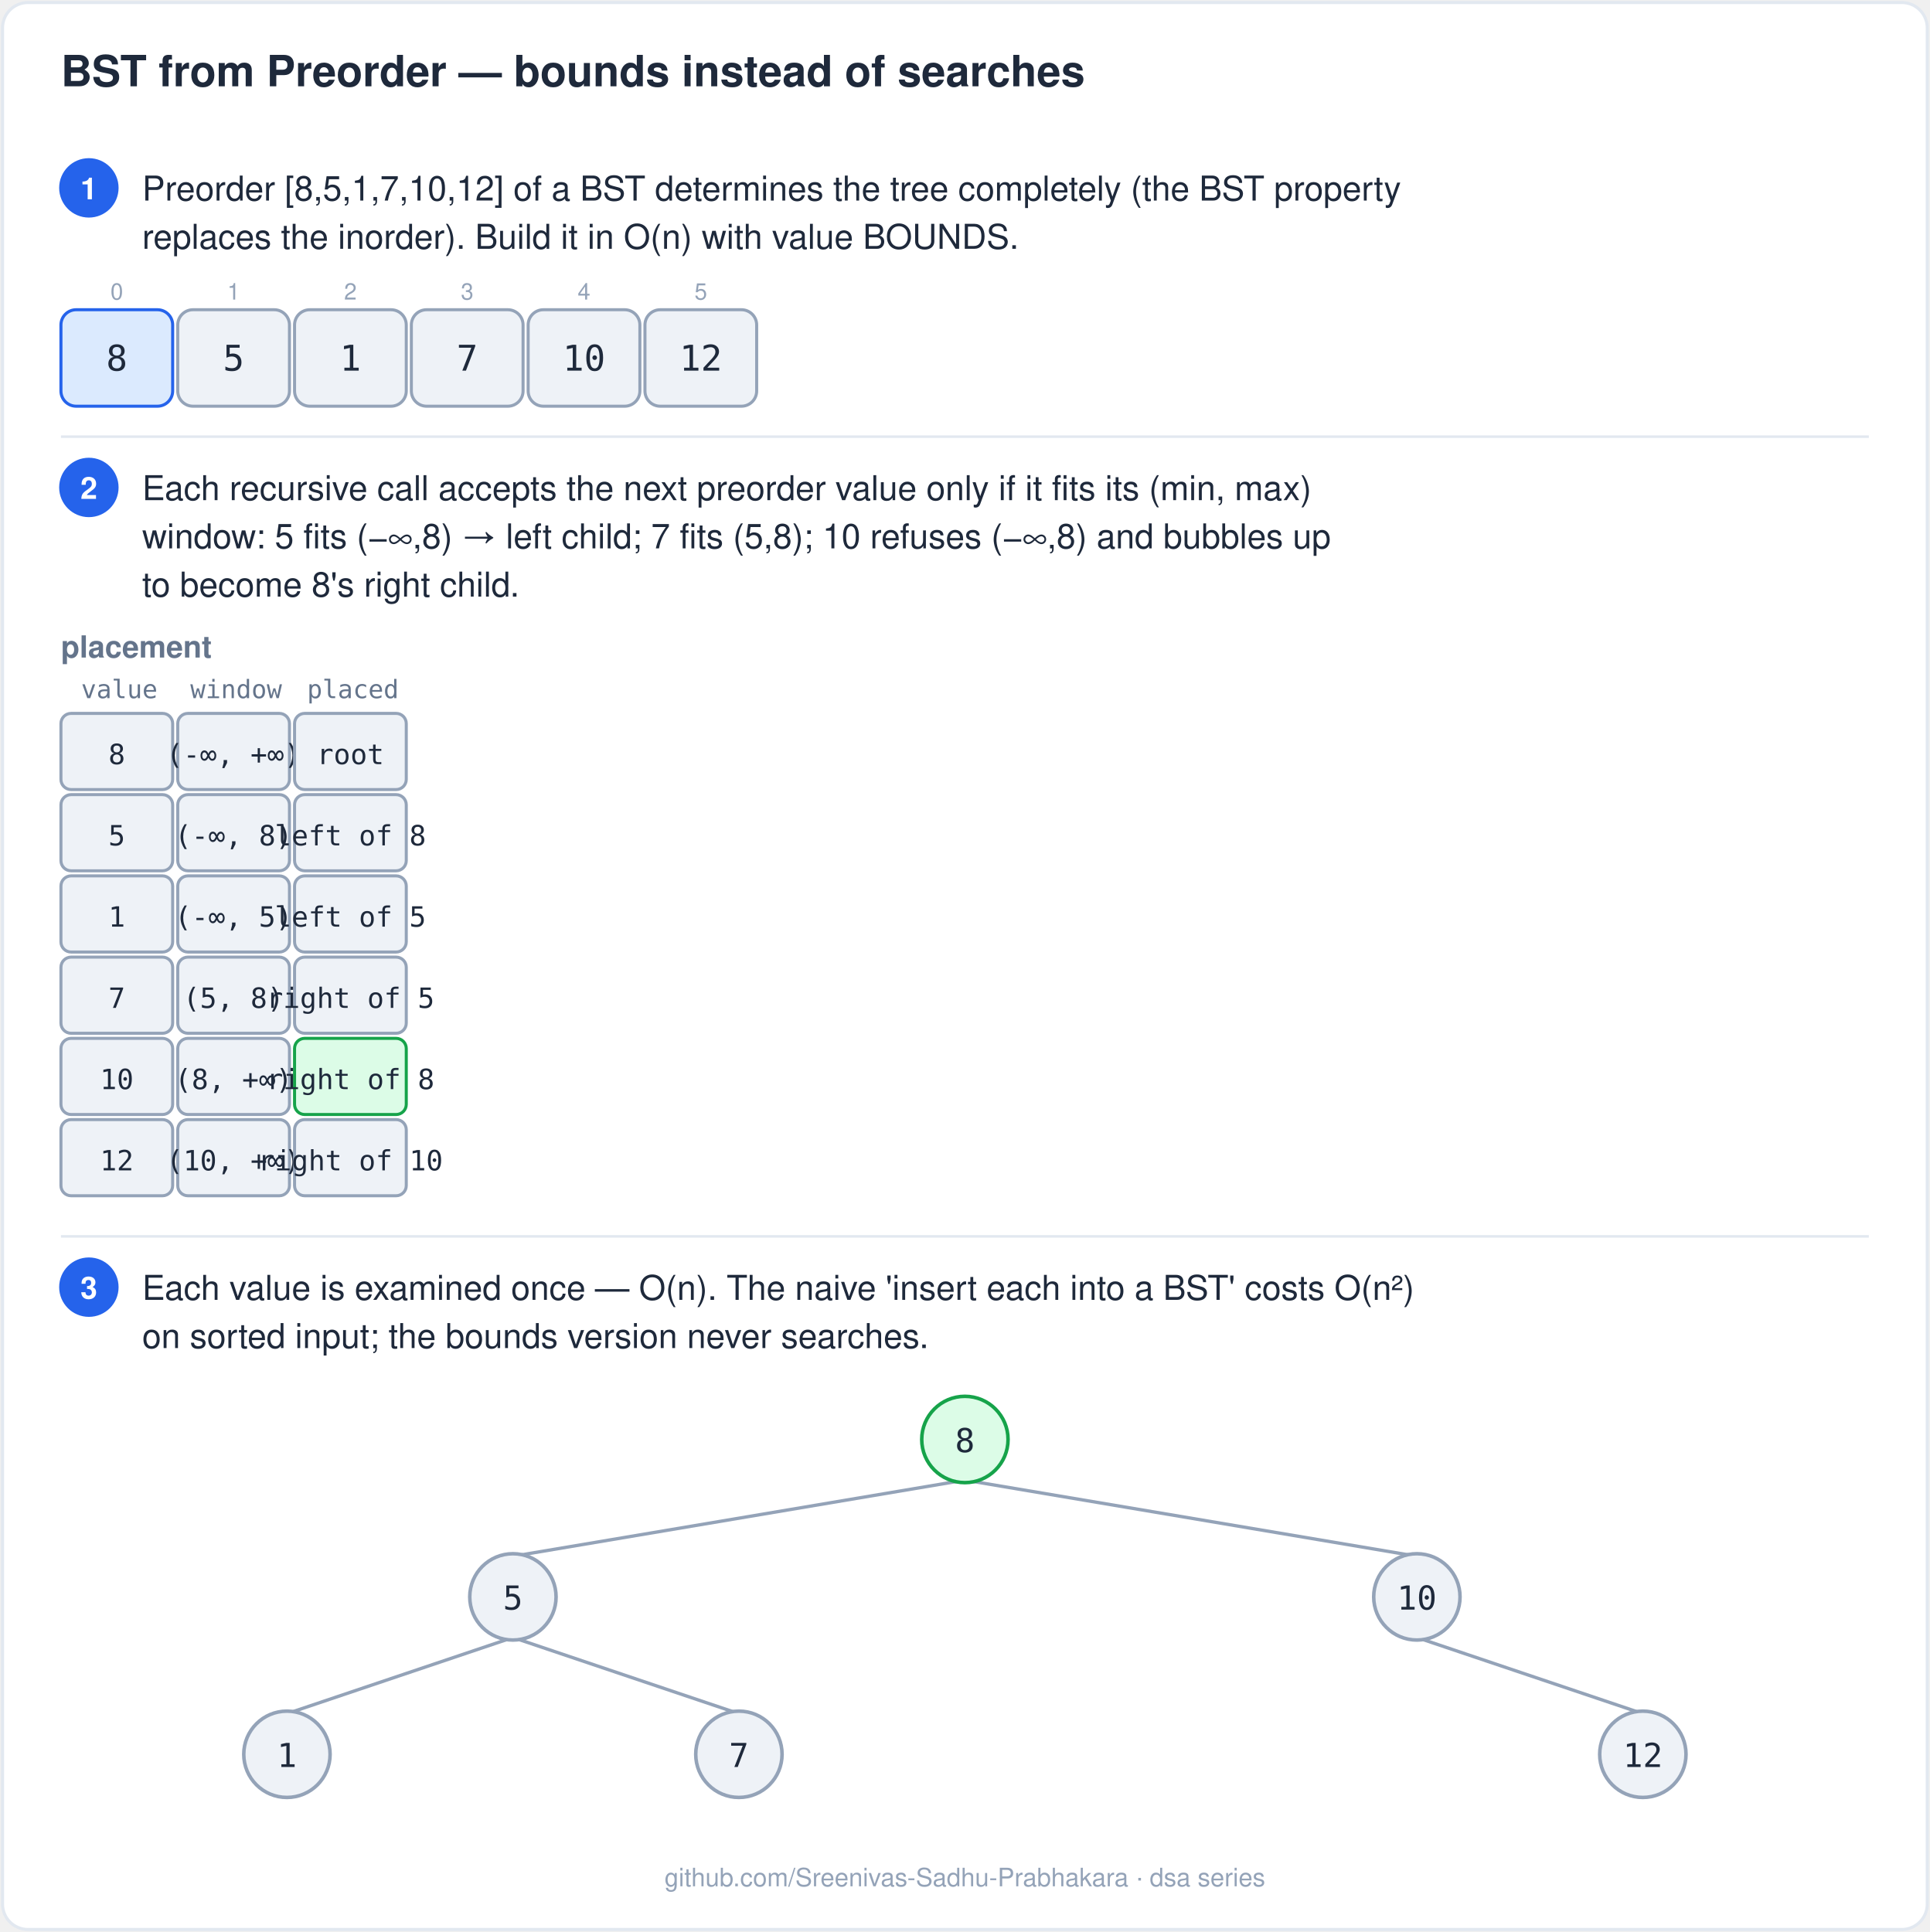
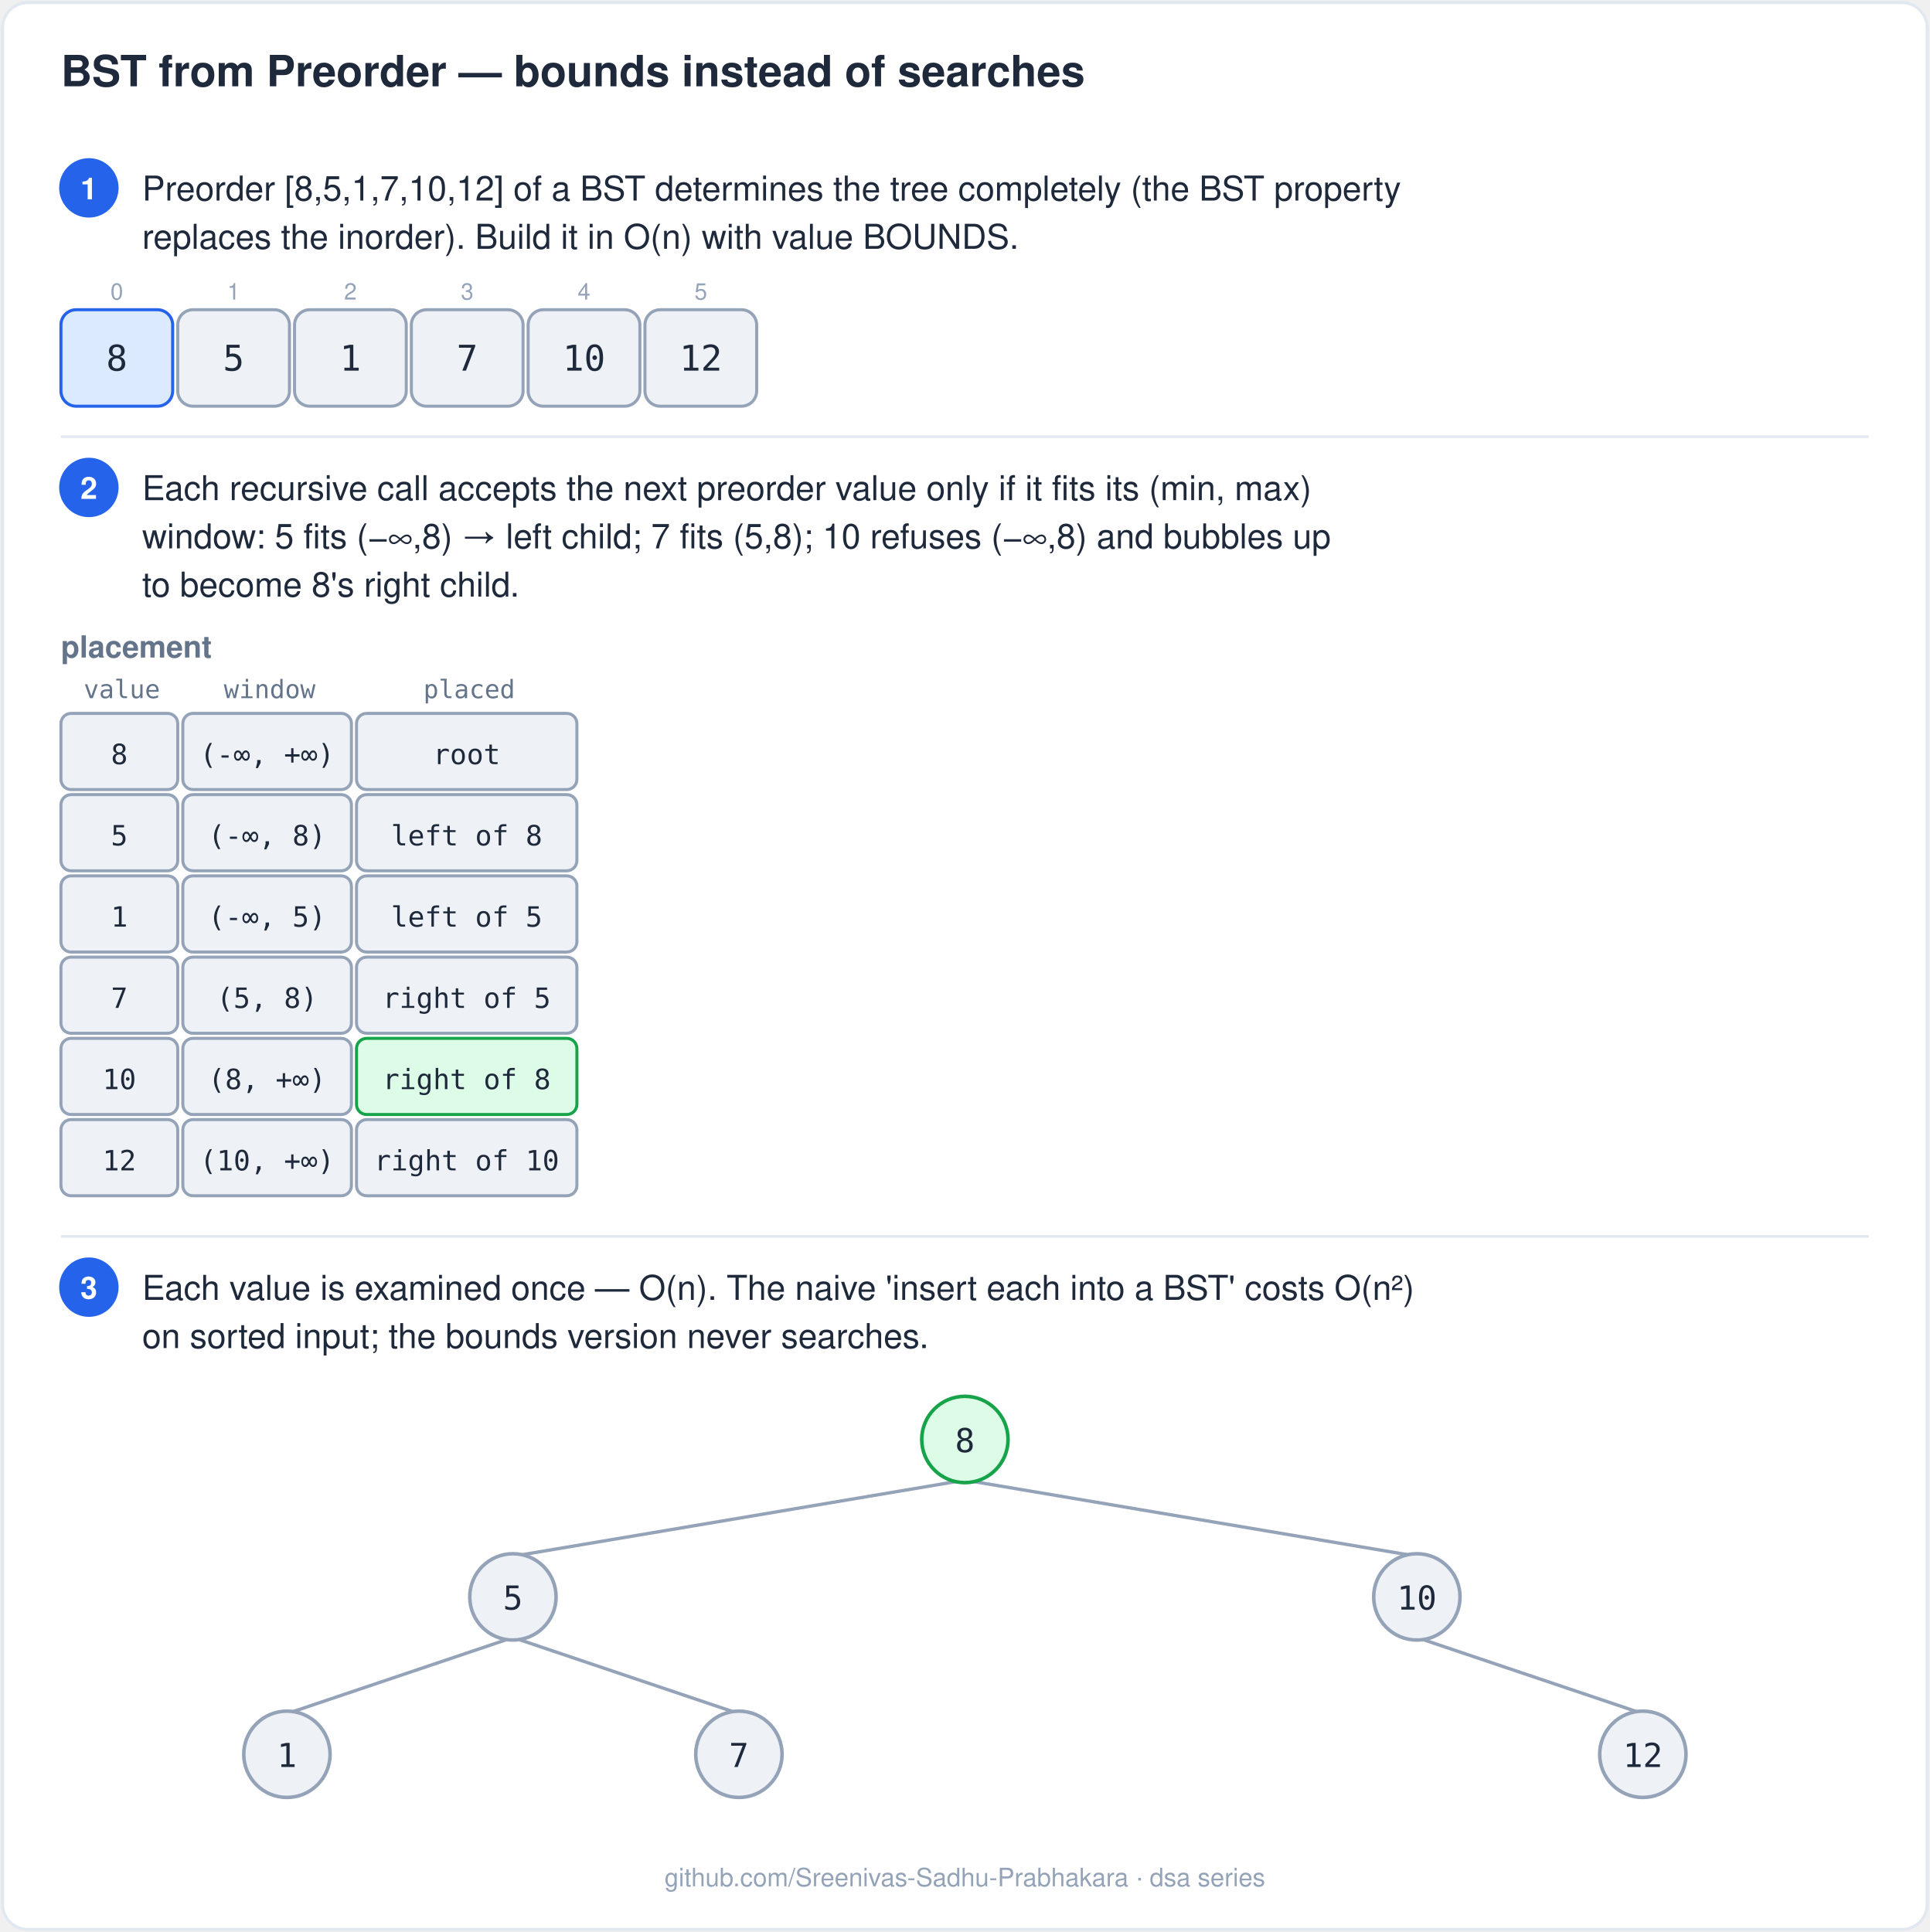
<svg xmlns="http://www.w3.org/2000/svg" width="760" height="761" viewBox="0 0 760 761" role="img" aria-label="Step-by-step visual walkthrough">
  <defs>
    <marker id="arr" markerWidth="8" markerHeight="8" refX="6" refY="3" orient="auto">
      <path d="M0,0 L7,3 L0,6 z" fill="context-stroke" />
    </marker>
  </defs>
  <rect x="1.0" y="1.0" width="758.0" height="759.0" rx="10" fill="#ffffff" stroke="#e2e8f0" stroke-width="1.2" />
  <text x="24.0" y="34.0" font-family="-apple-system,Segoe UI,Helvetica,Arial,sans-serif" font-size="17" fill="#1e293b" text-anchor="start" font-weight="600">BST from Preorder — bounds instead of searches</text>
  <circle cx="35.0" cy="74.0" r="11" fill="#2563eb" stroke="#2563eb" stroke-width="1.4" />
  <text x="35.0" y="78.5" font-family="-apple-system,Segoe UI,Helvetica,Arial,sans-serif" font-size="12" fill="#ffffff" text-anchor="middle" font-weight="600">1</text>
  <text x="56.0" y="79.0" font-family="-apple-system,Segoe UI,Helvetica,Arial,sans-serif" font-size="13.5" fill="#1e293b" text-anchor="start">Preorder [8,5,1,7,10,12] of a BST determines the tree completely (the BST property</text>
  <text x="56.0" y="98.0" font-family="-apple-system,Segoe UI,Helvetica,Arial,sans-serif" font-size="13.5" fill="#1e293b" text-anchor="start">replaces the inorder). Build it in O(n) with value BOUNDS.</text>
  <rect x="24.0" y="122.0" width="44.0" height="38.0" rx="6" fill="#dbeafe" stroke="#2563eb" stroke-width="1.2" />
  <text x="46.0" y="146.0" font-family="ui-monospace,Menlo,monospace" font-size="14" fill="#1e293b" text-anchor="middle">8</text>
  <text x="46.0" y="118.0" font-family="-apple-system,Segoe UI,Helvetica,Arial,sans-serif" font-size="9" fill="#94a3b8" text-anchor="middle">0</text>
  <rect x="70.0" y="122.0" width="44.0" height="38.0" rx="6" fill="#eef2f7" stroke="#94a3b8" stroke-width="1.2" />
  <text x="92.0" y="146.0" font-family="ui-monospace,Menlo,monospace" font-size="14" fill="#1e293b" text-anchor="middle">5</text>
  <text x="92.0" y="118.0" font-family="-apple-system,Segoe UI,Helvetica,Arial,sans-serif" font-size="9" fill="#94a3b8" text-anchor="middle">1</text>
  <rect x="116.0" y="122.0" width="44.0" height="38.0" rx="6" fill="#eef2f7" stroke="#94a3b8" stroke-width="1.2" />
  <text x="138.0" y="146.0" font-family="ui-monospace,Menlo,monospace" font-size="14" fill="#1e293b" text-anchor="middle">1</text>
  <text x="138.0" y="118.0" font-family="-apple-system,Segoe UI,Helvetica,Arial,sans-serif" font-size="9" fill="#94a3b8" text-anchor="middle">2</text>
  <rect x="162.0" y="122.0" width="44.0" height="38.0" rx="6" fill="#eef2f7" stroke="#94a3b8" stroke-width="1.2" />
  <text x="184.0" y="146.0" font-family="ui-monospace,Menlo,monospace" font-size="14" fill="#1e293b" text-anchor="middle">7</text>
  <text x="184.0" y="118.0" font-family="-apple-system,Segoe UI,Helvetica,Arial,sans-serif" font-size="9" fill="#94a3b8" text-anchor="middle">3</text>
  <rect x="208.0" y="122.0" width="44.0" height="38.0" rx="6" fill="#eef2f7" stroke="#94a3b8" stroke-width="1.2" />
  <text x="230.0" y="146.0" font-family="ui-monospace,Menlo,monospace" font-size="14" fill="#1e293b" text-anchor="middle">10</text>
  <text x="230.0" y="118.0" font-family="-apple-system,Segoe UI,Helvetica,Arial,sans-serif" font-size="9" fill="#94a3b8" text-anchor="middle">4</text>
  <rect x="254.0" y="122.0" width="44.0" height="38.0" rx="6" fill="#eef2f7" stroke="#94a3b8" stroke-width="1.2" />
  <text x="276.0" y="146.0" font-family="ui-monospace,Menlo,monospace" font-size="14" fill="#1e293b" text-anchor="middle">12</text>
  <text x="276.0" y="118.0" font-family="-apple-system,Segoe UI,Helvetica,Arial,sans-serif" font-size="9" fill="#94a3b8" text-anchor="middle">5</text>
  <line x1="24.0" y1="172.0" x2="736.0" y2="172.0" stroke="#e2e8f0" stroke-width="1" />
  <circle cx="35.0" cy="192.0" r="11" fill="#2563eb" stroke="#2563eb" stroke-width="1.4" />
  <text x="35.0" y="196.5" font-family="-apple-system,Segoe UI,Helvetica,Arial,sans-serif" font-size="12" fill="#ffffff" text-anchor="middle" font-weight="600">2</text>
  <text x="56.0" y="197.0" font-family="-apple-system,Segoe UI,Helvetica,Arial,sans-serif" font-size="13.5" fill="#1e293b" text-anchor="start">Each recursive call accepts the next preorder value only if it fits its (min, max)</text>
  <text x="56.0" y="216.0" font-family="-apple-system,Segoe UI,Helvetica,Arial,sans-serif" font-size="13.5" fill="#1e293b" text-anchor="start">window: 5 fits (−∞,8) → left child; 7 fits (5,8); 10 refuses (−∞,8) and bubbles up</text>
  <text x="56.0" y="235.0" font-family="-apple-system,Segoe UI,Helvetica,Arial,sans-serif" font-size="13.5" fill="#1e293b" text-anchor="start">to become 8's right child.</text>
  <text x="24.0" y="259.0" font-family="-apple-system,Segoe UI,Helvetica,Arial,sans-serif" font-size="12" fill="#64748b" text-anchor="start" font-weight="600">placement</text>
-   <text x="47.0" y="275.0" font-family="ui-monospace,Menlo,monospace" font-size="10" fill="#64748b" text-anchor="middle">value</text>
-   <text x="93.0" y="275.0" font-family="ui-monospace,Menlo,monospace" font-size="10" fill="#64748b" text-anchor="middle">window</text>
-   <text x="139.0" y="275.0" font-family="ui-monospace,Menlo,monospace" font-size="10" fill="#64748b" text-anchor="middle">placed</text>
-   <rect x="24.0" y="281.0" width="44.0" height="30.0" rx="4" fill="#eef2f7" stroke="#94a3b8" stroke-width="1.2" />
-   <text x="46.0" y="301.0" font-family="ui-monospace,Menlo,monospace" font-size="11" fill="#1e293b" text-anchor="middle">8</text>
-   <rect x="70.0" y="281.0" width="44.0" height="30.0" rx="4" fill="#eef2f7" stroke="#94a3b8" stroke-width="1.2" />
-   <text x="92.0" y="301.0" font-family="ui-monospace,Menlo,monospace" font-size="11" fill="#1e293b" text-anchor="middle">(-∞, +∞)</text>
-   <rect x="116.0" y="281.0" width="44.0" height="30.0" rx="4" fill="#eef2f7" stroke="#94a3b8" stroke-width="1.2" />
-   <text x="138.0" y="301.0" font-family="ui-monospace,Menlo,monospace" font-size="11" fill="#1e293b" text-anchor="middle">root</text>
-   <rect x="24.0" y="313.0" width="44.0" height="30.0" rx="4" fill="#eef2f7" stroke="#94a3b8" stroke-width="1.2" />
-   <text x="46.0" y="333.0" font-family="ui-monospace,Menlo,monospace" font-size="11" fill="#1e293b" text-anchor="middle">5</text>
-   <rect x="70.0" y="313.0" width="44.0" height="30.0" rx="4" fill="#eef2f7" stroke="#94a3b8" stroke-width="1.2" />
-   <text x="92.0" y="333.0" font-family="ui-monospace,Menlo,monospace" font-size="11" fill="#1e293b" text-anchor="middle">(-∞, 8)</text>
-   <rect x="116.0" y="313.0" width="44.0" height="30.0" rx="4" fill="#eef2f7" stroke="#94a3b8" stroke-width="1.2" />
-   <text x="138.0" y="333.0" font-family="ui-monospace,Menlo,monospace" font-size="11" fill="#1e293b" text-anchor="middle">left of 8</text>
-   <rect x="24.0" y="345.0" width="44.0" height="30.0" rx="4" fill="#eef2f7" stroke="#94a3b8" stroke-width="1.2" />
-   <text x="46.0" y="365.0" font-family="ui-monospace,Menlo,monospace" font-size="11" fill="#1e293b" text-anchor="middle">1</text>
-   <rect x="70.0" y="345.0" width="44.0" height="30.0" rx="4" fill="#eef2f7" stroke="#94a3b8" stroke-width="1.2" />
-   <text x="92.0" y="365.0" font-family="ui-monospace,Menlo,monospace" font-size="11" fill="#1e293b" text-anchor="middle">(-∞, 5)</text>
-   <rect x="116.0" y="345.0" width="44.0" height="30.0" rx="4" fill="#eef2f7" stroke="#94a3b8" stroke-width="1.2" />
-   <text x="138.0" y="365.0" font-family="ui-monospace,Menlo,monospace" font-size="11" fill="#1e293b" text-anchor="middle">left of 5</text>
-   <rect x="24.0" y="377.0" width="44.0" height="30.0" rx="4" fill="#eef2f7" stroke="#94a3b8" stroke-width="1.2" />
-   <text x="46.0" y="397.0" font-family="ui-monospace,Menlo,monospace" font-size="11" fill="#1e293b" text-anchor="middle">7</text>
-   <rect x="70.0" y="377.0" width="44.0" height="30.0" rx="4" fill="#eef2f7" stroke="#94a3b8" stroke-width="1.2" />
-   <text x="92.0" y="397.0" font-family="ui-monospace,Menlo,monospace" font-size="11" fill="#1e293b" text-anchor="middle">(5, 8)</text>
-   <rect x="116.0" y="377.0" width="44.0" height="30.0" rx="4" fill="#eef2f7" stroke="#94a3b8" stroke-width="1.2" />
-   <text x="138.0" y="397.0" font-family="ui-monospace,Menlo,monospace" font-size="11" fill="#1e293b" text-anchor="middle">right of 5</text>
-   <rect x="24.0" y="409.0" width="44.0" height="30.0" rx="4" fill="#eef2f7" stroke="#94a3b8" stroke-width="1.2" />
-   <text x="46.0" y="429.0" font-family="ui-monospace,Menlo,monospace" font-size="11" fill="#1e293b" text-anchor="middle">10</text>
-   <rect x="70.0" y="409.0" width="44.0" height="30.0" rx="4" fill="#eef2f7" stroke="#94a3b8" stroke-width="1.2" />
-   <text x="92.0" y="429.0" font-family="ui-monospace,Menlo,monospace" font-size="11" fill="#1e293b" text-anchor="middle">(8, +∞)</text>
-   <rect x="116.0" y="409.0" width="44.0" height="30.0" rx="4" fill="#dcfce7" stroke="#16a34a" stroke-width="1.2" />
-   <text x="138.0" y="429.0" font-family="ui-monospace,Menlo,monospace" font-size="11" fill="#1e293b" text-anchor="middle">right of 8</text>
-   <rect x="24.0" y="441.0" width="44.0" height="30.0" rx="4" fill="#eef2f7" stroke="#94a3b8" stroke-width="1.2" />
-   <text x="46.0" y="461.0" font-family="ui-monospace,Menlo,monospace" font-size="11" fill="#1e293b" text-anchor="middle">12</text>
-   <rect x="70.0" y="441.0" width="44.0" height="30.0" rx="4" fill="#eef2f7" stroke="#94a3b8" stroke-width="1.2" />
-   <text x="92.0" y="461.0" font-family="ui-monospace,Menlo,monospace" font-size="11" fill="#1e293b" text-anchor="middle">(10, +∞)</text>
-   <rect x="116.0" y="441.0" width="44.0" height="30.0" rx="4" fill="#eef2f7" stroke="#94a3b8" stroke-width="1.2" />
-   <text x="138.0" y="461.0" font-family="ui-monospace,Menlo,monospace" font-size="11" fill="#1e293b" text-anchor="middle">right of 10</text>
+   <text x="48.0" y="275.0" font-family="ui-monospace,Menlo,monospace" font-size="10" fill="#64748b" text-anchor="middle">value</text>
+   <text x="106.2" y="275.0" font-family="ui-monospace,Menlo,monospace" font-size="10" fill="#64748b" text-anchor="middle">window</text>
+   <text x="184.8" y="275.0" font-family="ui-monospace,Menlo,monospace" font-size="10" fill="#64748b" text-anchor="middle">placed</text>
+   <rect x="24.0" y="281.0" width="46.0" height="30.0" rx="4" fill="#eef2f7" stroke="#94a3b8" stroke-width="1.2" />
+   <text x="47.0" y="301.0" font-family="ui-monospace,Menlo,monospace" font-size="11" fill="#1e293b" text-anchor="middle">8</text>
+   <rect x="72.0" y="281.0" width="66.4" height="30.0" rx="4" fill="#eef2f7" stroke="#94a3b8" stroke-width="1.2" />
+   <text x="105.2" y="301.0" font-family="ui-monospace,Menlo,monospace" font-size="11" fill="#1e293b" text-anchor="middle">(-∞, +∞)</text>
+   <rect x="140.4" y="281.0" width="86.8" height="30.0" rx="4" fill="#eef2f7" stroke="#94a3b8" stroke-width="1.2" />
+   <text x="183.8" y="301.0" font-family="ui-monospace,Menlo,monospace" font-size="11" fill="#1e293b" text-anchor="middle">root</text>
+   <rect x="24.0" y="313.0" width="46.0" height="30.0" rx="4" fill="#eef2f7" stroke="#94a3b8" stroke-width="1.2" />
+   <text x="47.0" y="333.0" font-family="ui-monospace,Menlo,monospace" font-size="11" fill="#1e293b" text-anchor="middle">5</text>
+   <rect x="72.0" y="313.0" width="66.4" height="30.0" rx="4" fill="#eef2f7" stroke="#94a3b8" stroke-width="1.2" />
+   <text x="105.2" y="333.0" font-family="ui-monospace,Menlo,monospace" font-size="11" fill="#1e293b" text-anchor="middle">(-∞, 8)</text>
+   <rect x="140.4" y="313.0" width="86.8" height="30.0" rx="4" fill="#eef2f7" stroke="#94a3b8" stroke-width="1.2" />
+   <text x="183.8" y="333.0" font-family="ui-monospace,Menlo,monospace" font-size="11" fill="#1e293b" text-anchor="middle">left of 8</text>
+   <rect x="24.0" y="345.0" width="46.0" height="30.0" rx="4" fill="#eef2f7" stroke="#94a3b8" stroke-width="1.2" />
+   <text x="47.0" y="365.0" font-family="ui-monospace,Menlo,monospace" font-size="11" fill="#1e293b" text-anchor="middle">1</text>
+   <rect x="72.0" y="345.0" width="66.4" height="30.0" rx="4" fill="#eef2f7" stroke="#94a3b8" stroke-width="1.2" />
+   <text x="105.2" y="365.0" font-family="ui-monospace,Menlo,monospace" font-size="11" fill="#1e293b" text-anchor="middle">(-∞, 5)</text>
+   <rect x="140.4" y="345.0" width="86.8" height="30.0" rx="4" fill="#eef2f7" stroke="#94a3b8" stroke-width="1.2" />
+   <text x="183.8" y="365.0" font-family="ui-monospace,Menlo,monospace" font-size="11" fill="#1e293b" text-anchor="middle">left of 5</text>
+   <rect x="24.0" y="377.0" width="46.0" height="30.0" rx="4" fill="#eef2f7" stroke="#94a3b8" stroke-width="1.2" />
+   <text x="47.0" y="397.0" font-family="ui-monospace,Menlo,monospace" font-size="11" fill="#1e293b" text-anchor="middle">7</text>
+   <rect x="72.0" y="377.0" width="66.4" height="30.0" rx="4" fill="#eef2f7" stroke="#94a3b8" stroke-width="1.2" />
+   <text x="105.2" y="397.0" font-family="ui-monospace,Menlo,monospace" font-size="11" fill="#1e293b" text-anchor="middle">(5, 8)</text>
+   <rect x="140.4" y="377.0" width="86.8" height="30.0" rx="4" fill="#eef2f7" stroke="#94a3b8" stroke-width="1.2" />
+   <text x="183.8" y="397.0" font-family="ui-monospace,Menlo,monospace" font-size="11" fill="#1e293b" text-anchor="middle">right of 5</text>
+   <rect x="24.0" y="409.0" width="46.0" height="30.0" rx="4" fill="#eef2f7" stroke="#94a3b8" stroke-width="1.2" />
+   <text x="47.0" y="429.0" font-family="ui-monospace,Menlo,monospace" font-size="11" fill="#1e293b" text-anchor="middle">10</text>
+   <rect x="72.0" y="409.0" width="66.4" height="30.0" rx="4" fill="#eef2f7" stroke="#94a3b8" stroke-width="1.2" />
+   <text x="105.2" y="429.0" font-family="ui-monospace,Menlo,monospace" font-size="11" fill="#1e293b" text-anchor="middle">(8, +∞)</text>
+   <rect x="140.4" y="409.0" width="86.8" height="30.0" rx="4" fill="#dcfce7" stroke="#16a34a" stroke-width="1.2" />
+   <text x="183.8" y="429.0" font-family="ui-monospace,Menlo,monospace" font-size="11" fill="#1e293b" text-anchor="middle">right of 8</text>
+   <rect x="24.0" y="441.0" width="46.0" height="30.0" rx="4" fill="#eef2f7" stroke="#94a3b8" stroke-width="1.2" />
+   <text x="47.0" y="461.0" font-family="ui-monospace,Menlo,monospace" font-size="11" fill="#1e293b" text-anchor="middle">12</text>
+   <rect x="72.0" y="441.0" width="66.4" height="30.0" rx="4" fill="#eef2f7" stroke="#94a3b8" stroke-width="1.2" />
+   <text x="105.2" y="461.0" font-family="ui-monospace,Menlo,monospace" font-size="11" fill="#1e293b" text-anchor="middle">(10, +∞)</text>
+   <rect x="140.4" y="441.0" width="86.8" height="30.0" rx="4" fill="#eef2f7" stroke="#94a3b8" stroke-width="1.2" />
+   <text x="183.8" y="461.0" font-family="ui-monospace,Menlo,monospace" font-size="11" fill="#1e293b" text-anchor="middle">right of 10</text>
  <line x1="24.0" y1="487.0" x2="736.0" y2="487.0" stroke="#e2e8f0" stroke-width="1" />
  <circle cx="35.0" cy="507.0" r="11" fill="#2563eb" stroke="#2563eb" stroke-width="1.4" />
  <text x="35.0" y="511.5" font-family="-apple-system,Segoe UI,Helvetica,Arial,sans-serif" font-size="12" fill="#ffffff" text-anchor="middle" font-weight="600">3</text>
  <text x="56.0" y="512.0" font-family="-apple-system,Segoe UI,Helvetica,Arial,sans-serif" font-size="13.5" fill="#1e293b" text-anchor="start">Each value is examined once — O(n). The naive 'insert each into a BST' costs O(n²)</text>
  <text x="56.0" y="531.0" font-family="-apple-system,Segoe UI,Helvetica,Arial,sans-serif" font-size="13.5" fill="#1e293b" text-anchor="start">on sorted input; the bounds version never searches.</text>
  <line x1="380.0" y1="583.0" x2="202.0" y2="613.0" stroke="#94a3b8" stroke-width="1.3" />
  <line x1="380.0" y1="583.0" x2="558.0" y2="613.0" stroke="#94a3b8" stroke-width="1.3" />
  <line x1="202.0" y1="645.0" x2="113.0" y2="675.0" stroke="#94a3b8" stroke-width="1.3" />
  <line x1="202.0" y1="645.0" x2="291.0" y2="675.0" stroke="#94a3b8" stroke-width="1.3" />
  <line x1="558.0" y1="645.0" x2="647.0" y2="675.0" stroke="#94a3b8" stroke-width="1.3" />
  <circle cx="380.0" cy="567.0" r="17" fill="#dcfce7" stroke="#16a34a" stroke-width="1.4" />
  <text x="380.0" y="572.0" font-family="ui-monospace,Menlo,monospace" font-size="13" fill="#1e293b" text-anchor="middle">8</text>
  <circle cx="202.0" cy="629.0" r="17" fill="#eef2f7" stroke="#94a3b8" stroke-width="1.4" />
  <text x="202.0" y="634.0" font-family="ui-monospace,Menlo,monospace" font-size="13" fill="#1e293b" text-anchor="middle">5</text>
  <circle cx="558.0" cy="629.0" r="17" fill="#eef2f7" stroke="#94a3b8" stroke-width="1.4" />
  <text x="558.0" y="634.0" font-family="ui-monospace,Menlo,monospace" font-size="13" fill="#1e293b" text-anchor="middle">10</text>
  <circle cx="113.0" cy="691.0" r="17" fill="#eef2f7" stroke="#94a3b8" stroke-width="1.4" />
  <text x="113.0" y="696.0" font-family="ui-monospace,Menlo,monospace" font-size="13" fill="#1e293b" text-anchor="middle">1</text>
  <circle cx="291.0" cy="691.0" r="17" fill="#eef2f7" stroke="#94a3b8" stroke-width="1.4" />
  <text x="291.0" y="696.0" font-family="ui-monospace,Menlo,monospace" font-size="13" fill="#1e293b" text-anchor="middle">7</text>
  <circle cx="647.0" cy="691.0" r="17" fill="#eef2f7" stroke="#94a3b8" stroke-width="1.4" />
  <text x="647.0" y="696.0" font-family="ui-monospace,Menlo,monospace" font-size="13" fill="#1e293b" text-anchor="middle">12</text>
  <text x="380.0" y="743.0" font-family="-apple-system,Segoe UI,Helvetica,Arial,sans-serif" font-size="10" fill="#94a3b8" text-anchor="middle">github.com/Sreenivas-Sadhu-Prabhakara · dsa series</text>
</svg>
